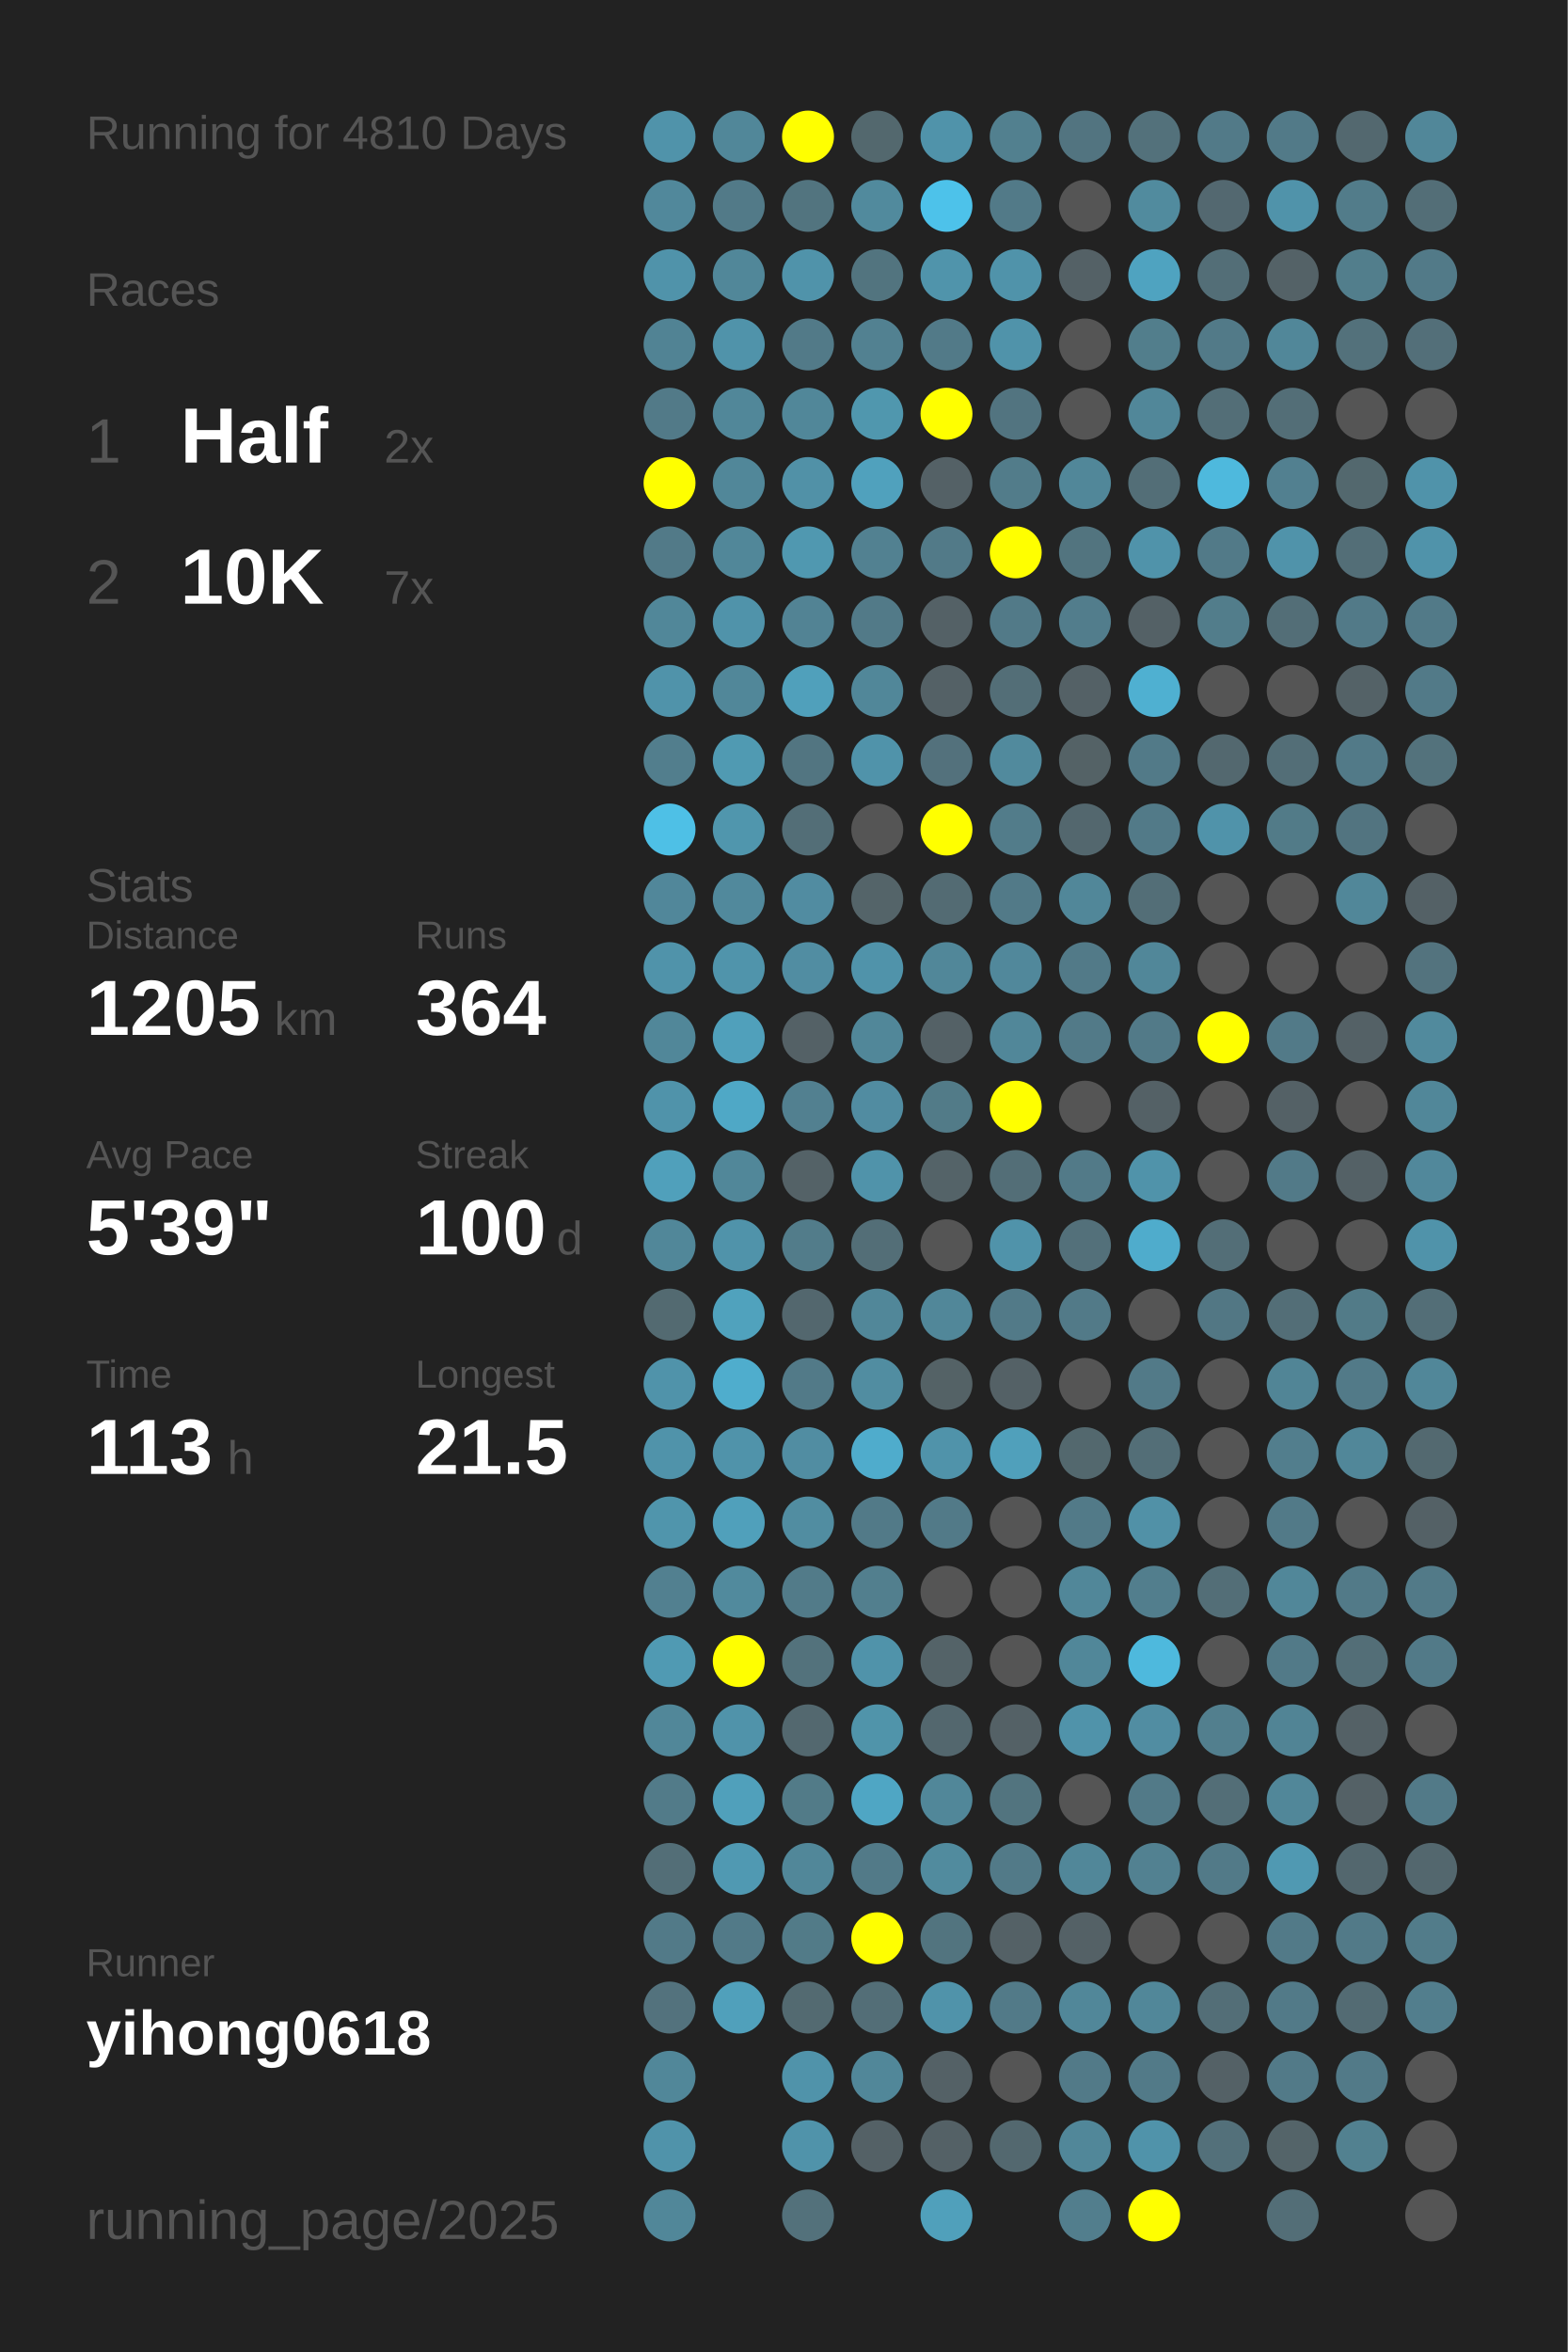
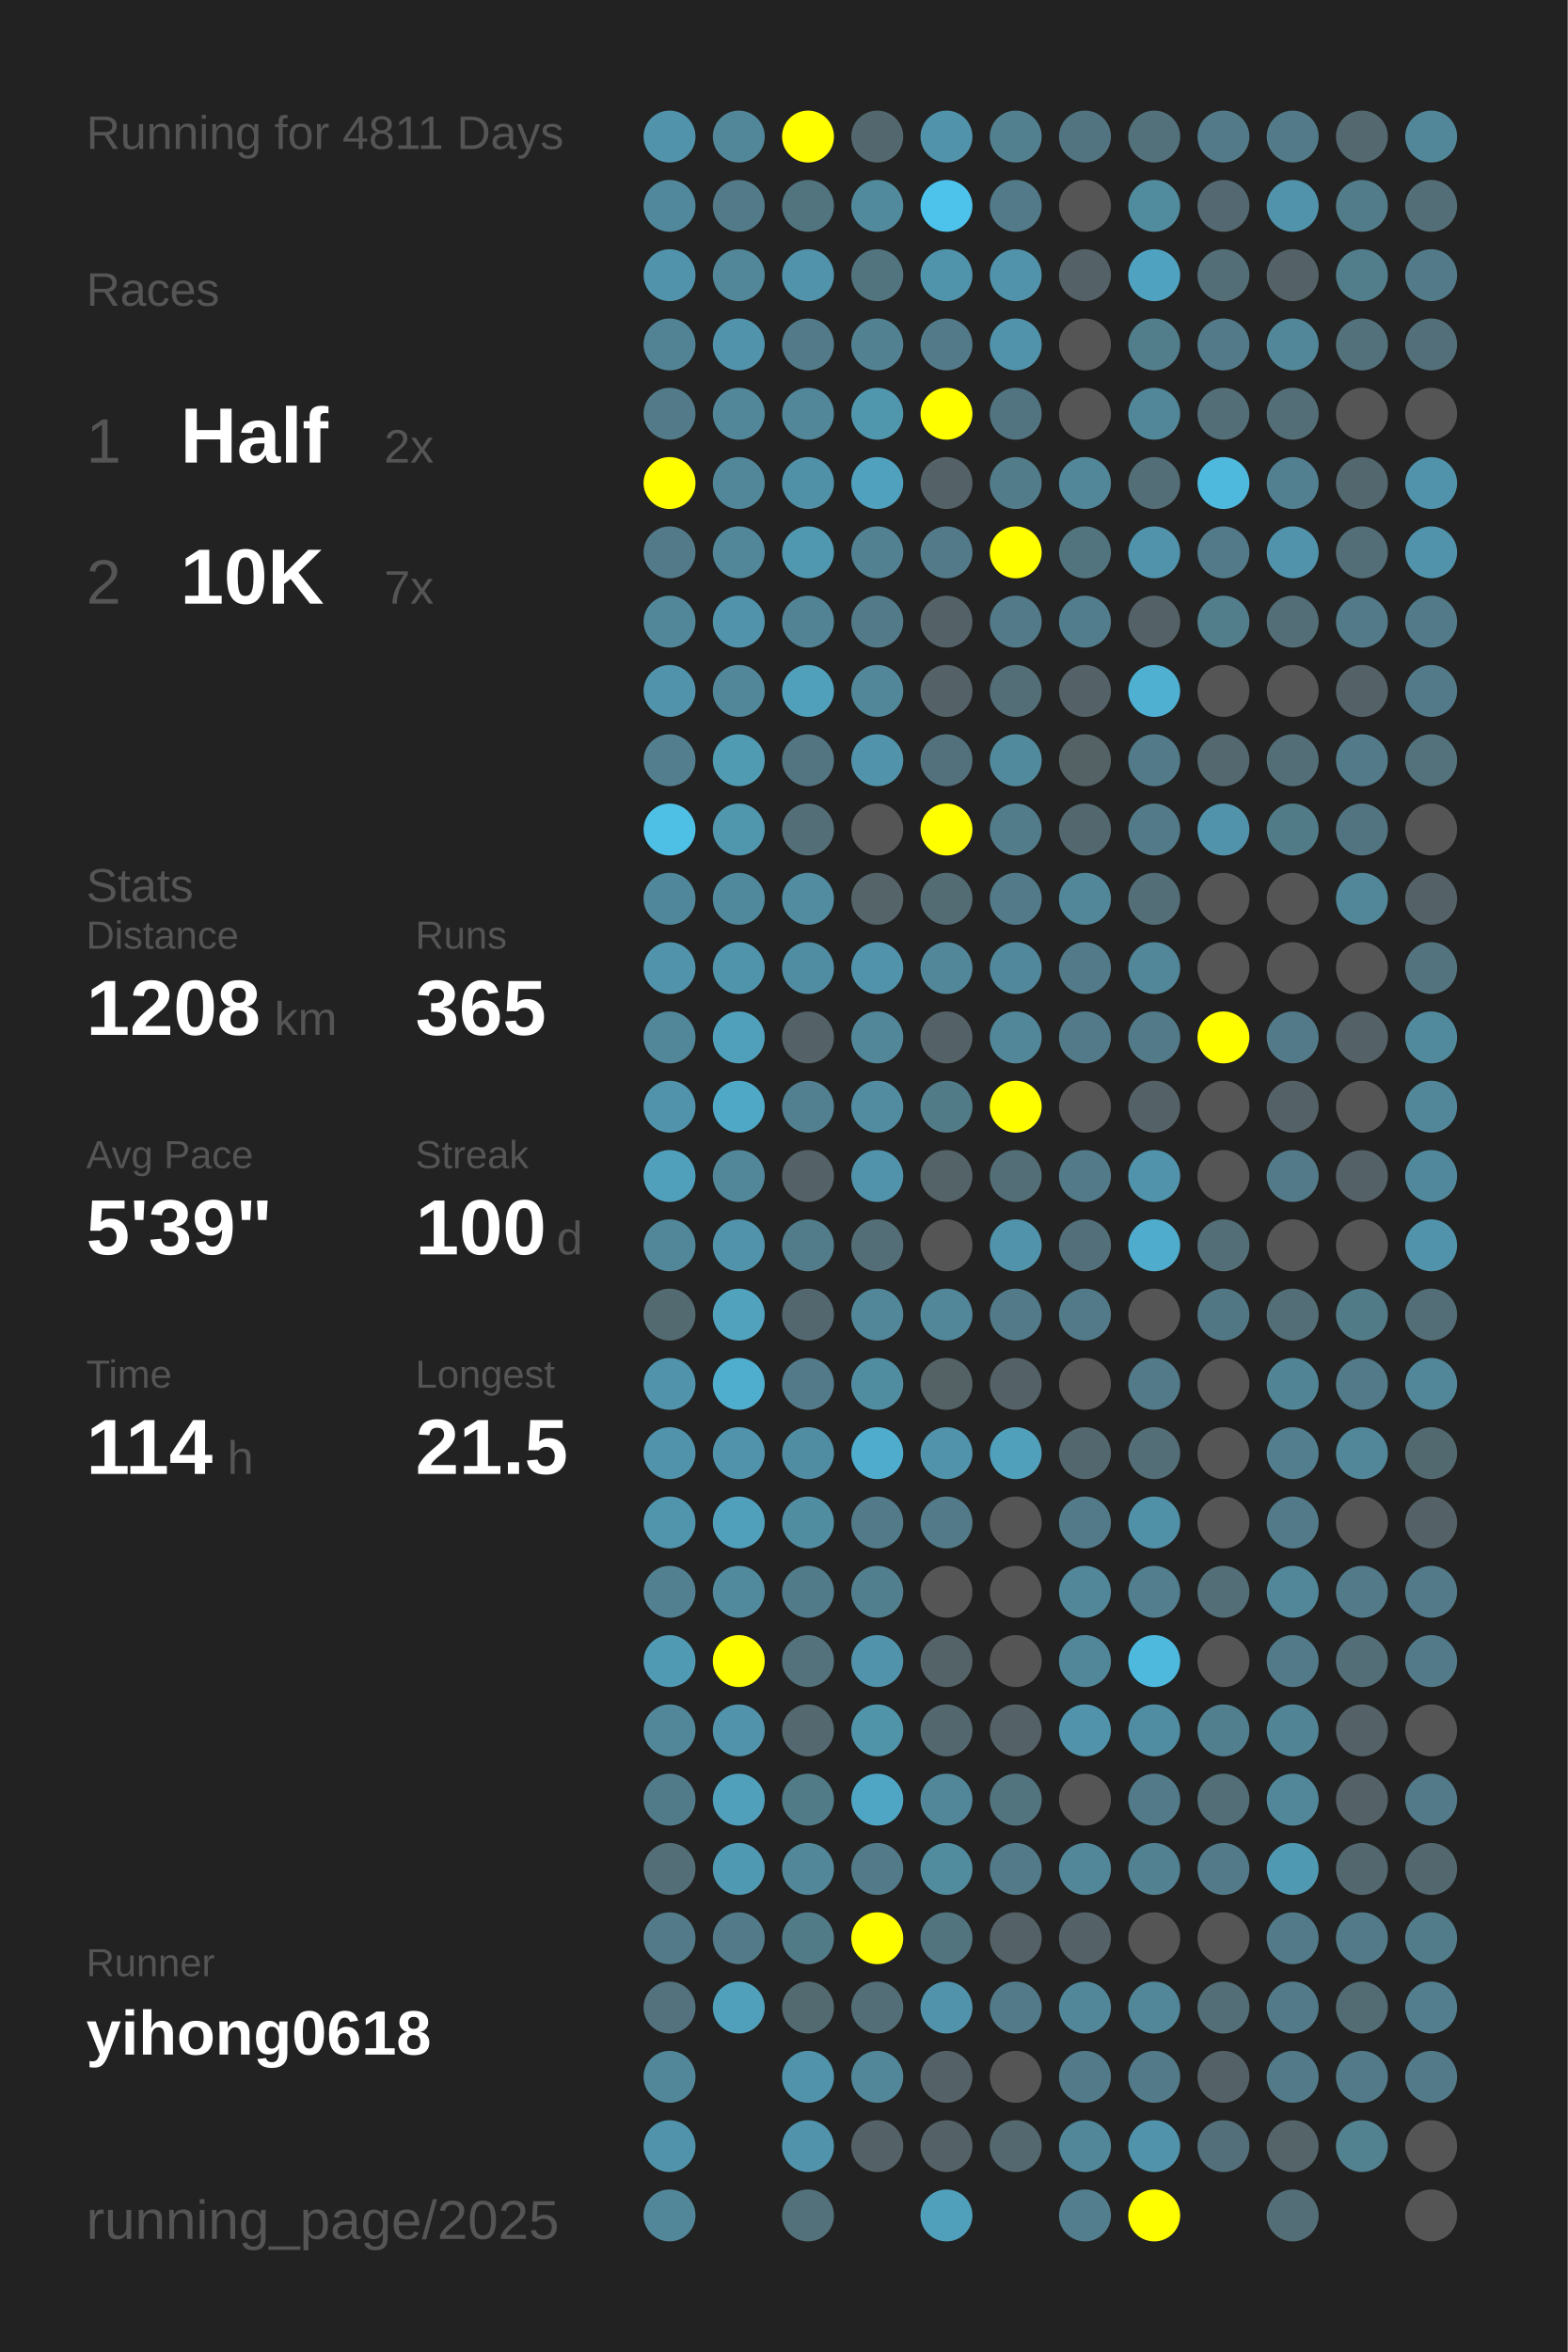
<svg xmlns="http://www.w3.org/2000/svg" baseProfile="full" height="300mm" version="1.1" viewBox="0,0,200,300" width="200mm">
  <defs />
  <rect fill="#222222" height="300" width="200" x="0" y="0" />
-   <text fill="#555555" style="font-size:6px; font-family:Arial;" x="11" y="19">Running for 4810 Days</text>
+   <text fill="#555555" style="font-size:6px; font-family:Arial;" x="11" y="19">Running for 4811 Days</text>
  <text fill="#555555" style="font-size:6px; font-family:Arial;" x="11" y="39">Races</text>
  <text fill="#555555" style="font-size:8px; font-family:Arial;" x="11" y="59">1</text>
  <text fill="#FFFFFF" style="font-size:10px; font-family:Arial; font-weight:bold;" x="23" y="59">Half</text>
  <text fill="#555555" style="font-size:6px; font-family:Arial;" x="49" y="59">2x</text>
  <text fill="#555555" style="font-size:8px; font-family:Arial;" x="11" y="77">2</text>
  <text fill="#FFFFFF" style="font-size:10px; font-family:Arial; font-weight:bold;" x="23" y="77">10K</text>
  <text fill="#555555" style="font-size:6px; font-family:Arial;" x="49" y="77">7x</text>
  <text fill="#555555" style="font-size:6px; font-family:Arial;" x="11" y="115">Stats</text>
  <text fill="#555555" style="font-size:5px; font-family:Arial;" x="11" y="121">Distance</text>
-   <text fill="#FFFFFF" style="font-size:10px; font-family:Arial; font-weight:bold;" x="11" y="132">1205</text>
+   <text fill="#FFFFFF" style="font-size:10px; font-family:Arial; font-weight:bold;" x="11" y="132">1208</text>
  <text fill="#555555" style="font-size:6px; font-family:Arial;" x="35" y="132">km</text>
  <text fill="#555555" style="font-size:5px; font-family:Arial;" x="53" y="121">Runs</text>
-   <text fill="#FFFFFF" style="font-size:10px; font-family:Arial; font-weight:bold;" x="53" y="132">364</text>
+   <text fill="#FFFFFF" style="font-size:10px; font-family:Arial; font-weight:bold;" x="53" y="132">365</text>
  <text fill="#555555" style="font-size:5px; font-family:Arial;" x="11" y="149">Avg Pace</text>
  <text fill="#FFFFFF" style="font-size:10px; font-family:Arial; font-weight:bold;" x="11" y="160">5'39"</text>
  <text fill="#555555" style="font-size:5px; font-family:Arial;" x="53" y="149">Streak</text>
  <text fill="#FFFFFF" style="font-size:10px; font-family:Arial; font-weight:bold;" x="53" y="160">100</text>
  <text fill="#555555" style="font-size:6px; font-family:Arial;" x="71" y="160">d</text>
  <text fill="#555555" style="font-size:5px; font-family:Arial;" x="11" y="177">Time</text>
-   <text fill="#FFFFFF" style="font-size:10px; font-family:Arial; font-weight:bold;" x="11" y="188">113</text>
+   <text fill="#FFFFFF" style="font-size:10px; font-family:Arial; font-weight:bold;" x="11" y="188">114</text>
  <text fill="#555555" style="font-size:6px; font-family:Arial;" x="29" y="188">h</text>
  <text fill="#555555" style="font-size:5px; font-family:Arial;" x="53" y="177">Longest</text>
  <text fill="#FFFFFF" style="font-size:10px; font-family:Arial; font-weight:bold;" x="53" y="188">21.5</text>
  <text fill="#555555" style="font-size:5px; font-family:Arial;" x="11" y="252.065">Runner</text>
  <text fill="#FFFFFF" style="font-size:8px; font-family:Arial; font-weight:bold;" x="11" y="262.065">yihong0618</text>
  <text fill="#555555" style="font-size:7px; font-family:Arial;" x="11" y="285.581">running_page/2025</text>
  <circle cx="85.417" cy="17.419" fill="#5093aa" r="3.312" />
  <circle cx="85.417" cy="26.258" fill="#51889b" r="3.312" />
  <circle cx="85.417" cy="35.097" fill="#5093aa" r="3.312" />
  <circle cx="85.417" cy="43.935" fill="#518394" r="3.312" />
  <circle cx="85.417" cy="52.774" fill="#527a88" r="3.312" />
  <circle cx="85.417" cy="61.613" fill="#FFFF00" r="3.312" />
  <circle cx="85.417" cy="70.452" fill="#527a88" r="3.312" />
  <circle cx="85.417" cy="79.29" fill="#518799" r="3.312" />
  <circle cx="85.417" cy="88.129" fill="#5093aa" r="3.312" />
  <circle cx="85.417" cy="96.968" fill="#527e8d" r="3.312" />
  <circle cx="85.417" cy="105.806" fill="#4ec0e6" r="3.312" />
  <circle cx="85.417" cy="114.645" fill="#51879a" r="3.312" />
  <circle cx="85.417" cy="123.484" fill="#5093aa" r="3.312" />
  <circle cx="85.417" cy="132.323" fill="#518799" r="3.312" />
  <circle cx="85.417" cy="141.161" fill="#5093aa" r="3.312" />
  <circle cx="85.417" cy="150" fill="#50a0bb" r="3.312" />
  <circle cx="85.417" cy="158.839" fill="#518799" r="3.312" />
  <circle cx="85.417" cy="167.677" fill="#536a71" r="3.312" />
  <circle cx="85.417" cy="176.516" fill="#5093aa" r="3.312" />
  <circle cx="85.417" cy="185.355" fill="#5093aa" r="3.312" />
  <circle cx="85.417" cy="194.194" fill="#5095ac" r="3.312" />
  <circle cx="85.417" cy="203.032" fill="#528090" r="3.312" />
  <circle cx="85.417" cy="211.871" fill="#509ab3" r="3.312" />
  <circle cx="85.417" cy="220.71" fill="#518799" r="3.312" />
  <circle cx="85.417" cy="229.548" fill="#527b89" r="3.312" />
  <circle cx="85.417" cy="238.387" fill="#536e77" r="3.312" />
  <circle cx="85.417" cy="247.226" fill="#527a88" r="3.312" />
  <circle cx="85.417" cy="256.065" fill="#53727d" r="3.312" />
  <circle cx="85.417" cy="264.903" fill="#518799" r="3.312" />
  <circle cx="85.417" cy="273.742" fill="#5093aa" r="3.312" />
  <circle cx="85.417" cy="282.581" fill="#518799" r="3.312" />
  <circle cx="94.25" cy="17.419" fill="#518799" r="3.312" />
  <circle cx="94.25" cy="26.258" fill="#527a88" r="3.312" />
  <circle cx="94.25" cy="35.097" fill="#518799" r="3.312" />
  <circle cx="94.25" cy="43.935" fill="#5093aa" r="3.312" />
  <circle cx="94.25" cy="52.774" fill="#518799" r="3.312" />
  <circle cx="94.25" cy="61.613" fill="#518799" r="3.312" />
  <circle cx="94.25" cy="70.452" fill="#518799" r="3.312" />
  <circle cx="94.25" cy="79.29" fill="#5093aa" r="3.312" />
  <circle cx="94.25" cy="88.129" fill="#518799" r="3.312" />
  <circle cx="94.25" cy="96.968" fill="#509ab2" r="3.312" />
  <circle cx="94.25" cy="105.806" fill="#5096ad" r="3.312" />
  <circle cx="94.25" cy="114.645" fill="#51899c" r="3.312" />
  <circle cx="94.25" cy="123.484" fill="#5094ab" r="3.312" />
  <circle cx="94.25" cy="132.323" fill="#50a0bb" r="3.312" />
  <circle cx="94.25" cy="141.161" fill="#4fa8c6" r="3.312" />
  <circle cx="94.25" cy="150" fill="#518799" r="3.312" />
  <circle cx="94.25" cy="158.839" fill="#5093aa" r="3.312" />
  <circle cx="94.25" cy="167.677" fill="#50a2bd" r="3.312" />
  <circle cx="94.25" cy="176.516" fill="#4fadcd" r="3.312" />
  <circle cx="94.25" cy="185.355" fill="#5093aa" r="3.312" />
  <circle cx="94.25" cy="194.194" fill="#50a0bb" r="3.312" />
  <circle cx="94.25" cy="203.032" fill="#518a9d" r="3.312" />
  <circle cx="94.25" cy="211.871" fill="#FFFF00" r="3.312" />
  <circle cx="94.25" cy="220.71" fill="#5093aa" r="3.312" />
  <circle cx="94.25" cy="229.548" fill="#50a0bb" r="3.312" />
  <circle cx="94.25" cy="238.387" fill="#5099b2" r="3.312" />
  <circle cx="94.25" cy="247.226" fill="#527a88" r="3.312" />
  <circle cx="94.25" cy="256.065" fill="#50a0bb" r="3.312" />
  <circle cx="103.083" cy="17.419" fill="#FFFF00" r="3.312" />
  <circle cx="103.083" cy="26.258" fill="#52747f" r="3.312" />
  <circle cx="103.083" cy="35.097" fill="#5093aa" r="3.312" />
  <circle cx="103.083" cy="43.935" fill="#527a88" r="3.312" />
  <circle cx="103.083" cy="52.774" fill="#518799" r="3.312" />
  <circle cx="103.083" cy="61.613" fill="#5191a7" r="3.312" />
  <circle cx="103.083" cy="70.452" fill="#5098b0" r="3.312" />
  <circle cx="103.083" cy="79.29" fill="#528394" r="3.312" />
  <circle cx="103.083" cy="88.129" fill="#50a0bb" r="3.312" />
  <circle cx="103.083" cy="96.968" fill="#527581" r="3.312" />
  <circle cx="103.083" cy="105.806" fill="#536e77" r="3.312" />
  <circle cx="103.083" cy="114.645" fill="#518ca1" r="3.312" />
  <circle cx="103.083" cy="123.484" fill="#518da2" r="3.312" />
  <circle cx="103.083" cy="132.323" fill="#546166" r="3.312" />
  <circle cx="103.083" cy="141.161" fill="#528090" r="3.312" />
  <circle cx="103.083" cy="150" fill="#546267" r="3.312" />
  <circle cx="103.083" cy="158.839" fill="#527c8a" r="3.312" />
  <circle cx="103.083" cy="167.677" fill="#53676e" r="3.312" />
  <circle cx="103.083" cy="176.516" fill="#527a88" r="3.312" />
  <circle cx="103.083" cy="185.355" fill="#518da2" r="3.312" />
  <circle cx="103.083" cy="194.194" fill="#518da1" r="3.312" />
  <circle cx="103.083" cy="203.032" fill="#527b89" r="3.312" />
  <circle cx="103.083" cy="211.871" fill="#53727c" r="3.312" />
  <circle cx="103.083" cy="220.71" fill="#53686f" r="3.312" />
  <circle cx="103.083" cy="229.548" fill="#527b88" r="3.312" />
  <circle cx="103.083" cy="238.387" fill="#518799" r="3.312" />
  <circle cx="103.083" cy="247.226" fill="#527b88" r="3.312" />
  <circle cx="103.083" cy="256.065" fill="#536a71" r="3.312" />
  <circle cx="103.083" cy="264.903" fill="#5093aa" r="3.312" />
  <circle cx="103.083" cy="273.742" fill="#5093aa" r="3.312" />
  <circle cx="103.083" cy="282.581" fill="#53717b" r="3.312" />
  <circle cx="111.917" cy="17.419" fill="#53686e" r="3.312" />
  <circle cx="111.917" cy="26.258" fill="#518a9d" r="3.312" />
  <circle cx="111.917" cy="35.097" fill="#52747f" r="3.312" />
  <circle cx="111.917" cy="43.935" fill="#528191" r="3.312" />
  <circle cx="111.917" cy="52.774" fill="#5097ae" r="3.312" />
  <circle cx="111.917" cy="61.613" fill="#50a1bd" r="3.312" />
  <circle cx="111.917" cy="70.452" fill="#528191" r="3.312" />
  <circle cx="111.917" cy="79.29" fill="#527a88" r="3.312" />
  <circle cx="111.917" cy="88.129" fill="#518799" r="3.312" />
  <circle cx="111.917" cy="96.968" fill="#5093aa" r="3.312" />
  <circle cx="111.917" cy="105.806" fill="#555555" r="3.312" />
  <circle cx="111.917" cy="114.645" fill="#546469" r="3.312" />
  <circle cx="111.917" cy="123.484" fill="#5093aa" r="3.312" />
  <circle cx="111.917" cy="132.323" fill="#518799" r="3.312" />
  <circle cx="111.917" cy="141.161" fill="#518ca1" r="3.312" />
  <circle cx="111.917" cy="150" fill="#5093aa" r="3.312" />
  <circle cx="111.917" cy="158.839" fill="#536e77" r="3.312" />
  <circle cx="111.917" cy="167.677" fill="#518799" r="3.312" />
  <circle cx="111.917" cy="176.516" fill="#518da1" r="3.312" />
  <circle cx="111.917" cy="185.355" fill="#4faccc" r="3.312" />
  <circle cx="111.917" cy="194.194" fill="#527a88" r="3.312" />
  <circle cx="111.917" cy="203.032" fill="#527f8e" r="3.312" />
  <circle cx="111.917" cy="211.871" fill="#5093aa" r="3.312" />
  <circle cx="111.917" cy="220.71" fill="#5094aa" r="3.312" />
  <circle cx="111.917" cy="229.548" fill="#4fa6c4" r="3.312" />
  <circle cx="111.917" cy="238.387" fill="#527a88" r="3.312" />
  <circle cx="111.917" cy="247.226" fill="#FFFF00" r="3.312" />
  <circle cx="111.917" cy="256.065" fill="#536e77" r="3.312" />
  <circle cx="111.917" cy="264.903" fill="#518799" r="3.312" />
  <circle cx="111.917" cy="273.742" fill="#546166" r="3.312" />
  <circle cx="120.75" cy="17.419" fill="#5093aa" r="3.312" />
  <circle cx="120.75" cy="26.258" fill="#4dc2ea" r="3.312" />
  <circle cx="120.75" cy="35.097" fill="#5094ab" r="3.312" />
  <circle cx="120.75" cy="43.935" fill="#527a88" r="3.312" />
  <circle cx="120.75" cy="52.774" fill="#FFFF00" r="3.312" />
  <circle cx="120.75" cy="61.613" fill="#546166" r="3.312" />
  <circle cx="120.75" cy="70.452" fill="#527a88" r="3.312" />
  <circle cx="120.75" cy="79.29" fill="#546166" r="3.312" />
  <circle cx="120.75" cy="88.129" fill="#546166" r="3.312" />
  <circle cx="120.75" cy="96.968" fill="#53717c" r="3.312" />
  <circle cx="120.75" cy="105.806" fill="#FFFF00" r="3.312" />
  <circle cx="120.75" cy="114.645" fill="#536b73" r="3.312" />
  <circle cx="120.75" cy="123.484" fill="#518799" r="3.312" />
  <circle cx="120.75" cy="132.323" fill="#546166" r="3.312" />
  <circle cx="120.75" cy="141.161" fill="#527b88" r="3.312" />
  <circle cx="120.75" cy="150" fill="#546368" r="3.312" />
  <circle cx="120.75" cy="158.839" fill="#555555" r="3.312" />
  <circle cx="120.75" cy="167.677" fill="#518799" r="3.312" />
  <circle cx="120.75" cy="176.516" fill="#546266" r="3.312" />
  <circle cx="120.75" cy="185.355" fill="#5093aa" r="3.312" />
  <circle cx="120.75" cy="194.194" fill="#527a88" r="3.312" />
  <circle cx="120.75" cy="203.032" fill="#555555" r="3.312" />
  <circle cx="120.75" cy="211.871" fill="#546368" r="3.312" />
  <circle cx="120.75" cy="220.71" fill="#53676e" r="3.312" />
  <circle cx="120.75" cy="229.548" fill="#518799" r="3.312" />
  <circle cx="120.75" cy="238.387" fill="#518b9e" r="3.312" />
  <circle cx="120.75" cy="247.226" fill="#52747f" r="3.312" />
  <circle cx="120.75" cy="256.065" fill="#5093aa" r="3.312" />
  <circle cx="120.75" cy="264.903" fill="#546166" r="3.312" />
  <circle cx="120.75" cy="273.742" fill="#546166" r="3.312" />
  <circle cx="120.75" cy="282.581" fill="#50a0bb" r="3.312" />
  <circle cx="129.583" cy="17.419" fill="#52808f" r="3.312" />
  <circle cx="129.583" cy="26.258" fill="#527a88" r="3.312" />
  <circle cx="129.583" cy="35.097" fill="#5093aa" r="3.312" />
  <circle cx="129.583" cy="43.935" fill="#5093aa" r="3.312" />
  <circle cx="129.583" cy="52.774" fill="#527480" r="3.312" />
  <circle cx="129.583" cy="61.613" fill="#527c8a" r="3.312" />
  <circle cx="129.583" cy="70.452" fill="#FFFF00" r="3.312" />
  <circle cx="129.583" cy="79.29" fill="#527a88" r="3.312" />
  <circle cx="129.583" cy="88.129" fill="#536e77" r="3.312" />
  <circle cx="129.583" cy="96.968" fill="#518a9d" r="3.312" />
  <circle cx="129.583" cy="105.806" fill="#527c8a" r="3.312" />
  <circle cx="129.583" cy="114.645" fill="#527a88" r="3.312" />
  <circle cx="129.583" cy="123.484" fill="#51889b" r="3.312" />
  <circle cx="129.583" cy="132.323" fill="#518799" r="3.312" />
  <circle cx="129.583" cy="141.161" fill="#FFFF00" r="3.312" />
  <circle cx="129.583" cy="150" fill="#536e77" r="3.312" />
  <circle cx="129.583" cy="158.839" fill="#5093aa" r="3.312" />
  <circle cx="129.583" cy="167.677" fill="#527a88" r="3.312" />
  <circle cx="129.583" cy="176.516" fill="#546166" r="3.312" />
  <circle cx="129.583" cy="185.355" fill="#50a0bb" r="3.312" />
  <circle cx="129.583" cy="194.194" fill="#555555" r="3.312" />
  <circle cx="129.583" cy="203.032" fill="#555555" r="3.312" />
  <circle cx="129.583" cy="211.871" fill="#555555" r="3.312" />
  <circle cx="129.583" cy="220.71" fill="#546166" r="3.312" />
  <circle cx="129.583" cy="229.548" fill="#52747f" r="3.312" />
  <circle cx="129.583" cy="238.387" fill="#527a88" r="3.312" />
  <circle cx="129.583" cy="247.226" fill="#546166" r="3.312" />
  <circle cx="129.583" cy="256.065" fill="#527a88" r="3.312" />
  <circle cx="129.583" cy="264.903" fill="#555555" r="3.312" />
  <circle cx="129.583" cy="273.742" fill="#53686f" r="3.312" />
  <circle cx="138.417" cy="17.419" fill="#527480" r="3.312" />
  <circle cx="138.417" cy="26.258" fill="#555555" r="3.312" />
  <circle cx="138.417" cy="35.097" fill="#546166" r="3.312" />
  <circle cx="138.417" cy="43.935" fill="#555555" r="3.312" />
  <circle cx="138.417" cy="52.774" fill="#555555" r="3.312" />
  <circle cx="138.417" cy="61.613" fill="#518799" r="3.312" />
  <circle cx="138.417" cy="70.452" fill="#52747f" r="3.312" />
  <circle cx="138.417" cy="79.29" fill="#527d8c" r="3.312" />
  <circle cx="138.417" cy="88.129" fill="#546166" r="3.312" />
  <circle cx="138.417" cy="96.968" fill="#546266" r="3.312" />
  <circle cx="138.417" cy="105.806" fill="#53676e" r="3.312" />
  <circle cx="138.417" cy="114.645" fill="#518799" r="3.312" />
  <circle cx="138.417" cy="123.484" fill="#527a88" r="3.312" />
  <circle cx="138.417" cy="132.323" fill="#527a88" r="3.312" />
  <circle cx="138.417" cy="141.161" fill="#555555" r="3.312" />
  <circle cx="138.417" cy="150" fill="#527a88" r="3.312" />
  <circle cx="138.417" cy="158.839" fill="#53707a" r="3.312" />
  <circle cx="138.417" cy="167.677" fill="#527a88" r="3.312" />
  <circle cx="138.417" cy="176.516" fill="#555555" r="3.312" />
  <circle cx="138.417" cy="185.355" fill="#53686e" r="3.312" />
  <circle cx="138.417" cy="194.194" fill="#527a88" r="3.312" />
  <circle cx="138.417" cy="203.032" fill="#518799" r="3.312" />
  <circle cx="138.417" cy="211.871" fill="#518799" r="3.312" />
  <circle cx="138.417" cy="220.71" fill="#5093aa" r="3.312" />
  <circle cx="138.417" cy="229.548" fill="#555555" r="3.312" />
  <circle cx="138.417" cy="238.387" fill="#518799" r="3.312" />
  <circle cx="138.417" cy="247.226" fill="#546166" r="3.312" />
  <circle cx="138.417" cy="256.065" fill="#518799" r="3.312" />
  <circle cx="138.417" cy="264.903" fill="#527a88" r="3.312" />
  <circle cx="138.417" cy="273.742" fill="#518799" r="3.312" />
  <circle cx="138.417" cy="282.581" fill="#527e8d" r="3.312" />
  <circle cx="147.25" cy="17.419" fill="#53717b" r="3.312" />
  <circle cx="147.25" cy="26.258" fill="#518b9e" r="3.312" />
  <circle cx="147.25" cy="35.097" fill="#4fa3c0" r="3.312" />
  <circle cx="147.25" cy="43.935" fill="#527e8c" r="3.312" />
  <circle cx="147.25" cy="52.774" fill="#518799" r="3.312" />
  <circle cx="147.25" cy="61.613" fill="#536e77" r="3.312" />
  <circle cx="147.25" cy="70.452" fill="#5093aa" r="3.312" />
  <circle cx="147.25" cy="79.29" fill="#546166" r="3.312" />
  <circle cx="147.25" cy="88.129" fill="#4fb0d1" r="3.312" />
  <circle cx="147.25" cy="96.968" fill="#527a88" r="3.312" />
  <circle cx="147.25" cy="105.806" fill="#527a88" r="3.312" />
  <circle cx="147.25" cy="114.645" fill="#536e77" r="3.312" />
  <circle cx="147.25" cy="123.484" fill="#518799" r="3.312" />
  <circle cx="147.25" cy="132.323" fill="#527a88" r="3.312" />
  <circle cx="147.25" cy="141.161" fill="#546166" r="3.312" />
  <circle cx="147.25" cy="150" fill="#5093aa" r="3.312" />
  <circle cx="147.25" cy="158.839" fill="#4faccc" r="3.312" />
  <circle cx="147.25" cy="167.677" fill="#555555" r="3.312" />
  <circle cx="147.25" cy="176.516" fill="#527a88" r="3.312" />
  <circle cx="147.25" cy="185.355" fill="#536e77" r="3.312" />
  <circle cx="147.25" cy="194.194" fill="#5191a7" r="3.312" />
  <circle cx="147.25" cy="203.032" fill="#527e8d" r="3.312" />
  <circle cx="147.25" cy="211.871" fill="#4eb9dd" r="3.312" />
  <circle cx="147.25" cy="220.71" fill="#518da2" r="3.312" />
  <circle cx="147.25" cy="229.548" fill="#527a88" r="3.312" />
  <circle cx="147.25" cy="238.387" fill="#528191" r="3.312" />
  <circle cx="147.25" cy="247.226" fill="#555555" r="3.312" />
  <circle cx="147.25" cy="256.065" fill="#518799" r="3.312" />
  <circle cx="147.25" cy="264.903" fill="#527a88" r="3.312" />
  <circle cx="147.25" cy="273.742" fill="#5093aa" r="3.312" />
  <circle cx="147.25" cy="282.581" fill="#FFFF00" r="3.312" />
  <circle cx="156.083" cy="17.419" fill="#527a88" r="3.312" />
  <circle cx="156.083" cy="26.258" fill="#536870" r="3.312" />
  <circle cx="156.083" cy="35.097" fill="#536e77" r="3.312" />
  <circle cx="156.083" cy="43.935" fill="#527a88" r="3.312" />
  <circle cx="156.083" cy="52.774" fill="#536e77" r="3.312" />
  <circle cx="156.083" cy="61.613" fill="#4eb9dd" r="3.312" />
  <circle cx="156.083" cy="70.452" fill="#527a88" r="3.312" />
  <circle cx="156.083" cy="79.29" fill="#527d8b" r="3.312" />
  <circle cx="156.083" cy="88.129" fill="#555555" r="3.312" />
  <circle cx="156.083" cy="96.968" fill="#53686f" r="3.312" />
  <circle cx="156.083" cy="105.806" fill="#5093aa" r="3.312" />
  <circle cx="156.083" cy="114.645" fill="#555555" r="3.312" />
  <circle cx="156.083" cy="123.484" fill="#555555" r="3.312" />
  <circle cx="156.083" cy="132.323" fill="#FFFF00" r="3.312" />
  <circle cx="156.083" cy="141.161" fill="#555555" r="3.312" />
  <circle cx="156.083" cy="150" fill="#555555" r="3.312" />
  <circle cx="156.083" cy="158.839" fill="#536e77" r="3.312" />
  <circle cx="156.083" cy="167.677" fill="#527784" r="3.312" />
  <circle cx="156.083" cy="176.516" fill="#555555" r="3.312" />
  <circle cx="156.083" cy="185.355" fill="#555555" r="3.312" />
  <circle cx="156.083" cy="194.194" fill="#555555" r="3.312" />
  <circle cx="156.083" cy="203.032" fill="#536e77" r="3.312" />
  <circle cx="156.083" cy="211.871" fill="#555555" r="3.312" />
  <circle cx="156.083" cy="220.71" fill="#527f8e" r="3.312" />
  <circle cx="156.083" cy="229.548" fill="#536e77" r="3.312" />
  <circle cx="156.083" cy="238.387" fill="#527a88" r="3.312" />
  <circle cx="156.083" cy="247.226" fill="#555555" r="3.312" />
  <circle cx="156.083" cy="256.065" fill="#536e77" r="3.312" />
  <circle cx="156.083" cy="264.903" fill="#546166" r="3.312" />
  <circle cx="156.083" cy="273.742" fill="#53707a" r="3.312" />
  <circle cx="164.917" cy="17.419" fill="#527a88" r="3.312" />
  <circle cx="164.917" cy="26.258" fill="#5093aa" r="3.312" />
  <circle cx="164.917" cy="35.097" fill="#546267" r="3.312" />
  <circle cx="164.917" cy="43.935" fill="#518799" r="3.312" />
  <circle cx="164.917" cy="52.774" fill="#536e77" r="3.312" />
  <circle cx="164.917" cy="61.613" fill="#528090" r="3.312" />
  <circle cx="164.917" cy="70.452" fill="#5093aa" r="3.312" />
  <circle cx="164.917" cy="79.29" fill="#536e77" r="3.312" />
  <circle cx="164.917" cy="88.129" fill="#555555" r="3.312" />
  <circle cx="164.917" cy="96.968" fill="#536e77" r="3.312" />
  <circle cx="164.917" cy="105.806" fill="#527b88" r="3.312" />
  <circle cx="164.917" cy="114.645" fill="#555555" r="3.312" />
  <circle cx="164.917" cy="123.484" fill="#555555" r="3.312" />
  <circle cx="164.917" cy="132.323" fill="#527a88" r="3.312" />
  <circle cx="164.917" cy="141.161" fill="#546166" r="3.312" />
  <circle cx="164.917" cy="150" fill="#527a88" r="3.312" />
  <circle cx="164.917" cy="158.839" fill="#555555" r="3.312" />
  <circle cx="164.917" cy="167.677" fill="#536e77" r="3.312" />
  <circle cx="164.917" cy="176.516" fill="#518596" r="3.312" />
  <circle cx="164.917" cy="185.355" fill="#527e8d" r="3.312" />
  <circle cx="164.917" cy="194.194" fill="#527a88" r="3.312" />
  <circle cx="164.917" cy="203.032" fill="#518799" r="3.312" />
  <circle cx="164.917" cy="211.871" fill="#527a88" r="3.312" />
  <circle cx="164.917" cy="220.71" fill="#518495" r="3.312" />
  <circle cx="164.917" cy="229.548" fill="#518799" r="3.312" />
  <circle cx="164.917" cy="238.387" fill="#5099b2" r="3.312" />
  <circle cx="164.917" cy="247.226" fill="#527a88" r="3.312" />
  <circle cx="164.917" cy="256.065" fill="#527a88" r="3.312" />
  <circle cx="164.917" cy="264.903" fill="#527a88" r="3.312" />
  <circle cx="164.917" cy="273.742" fill="#546469" r="3.312" />
  <circle cx="164.917" cy="282.581" fill="#536e77" r="3.312" />
  <circle cx="173.75" cy="17.419" fill="#53686f" r="3.312" />
  <circle cx="173.75" cy="26.258" fill="#527c8a" r="3.312" />
  <circle cx="173.75" cy="35.097" fill="#527e8c" r="3.312" />
  <circle cx="173.75" cy="43.935" fill="#53717b" r="3.312" />
  <circle cx="173.75" cy="52.774" fill="#555555" r="3.312" />
  <circle cx="173.75" cy="61.613" fill="#53686e" r="3.312" />
  <circle cx="173.75" cy="70.452" fill="#536e77" r="3.312" />
  <circle cx="173.75" cy="79.29" fill="#527a88" r="3.312" />
  <circle cx="173.75" cy="88.129" fill="#546267" r="3.312" />
  <circle cx="173.75" cy="96.968" fill="#527a88" r="3.312" />
  <circle cx="173.75" cy="105.806" fill="#527480" r="3.312" />
  <circle cx="173.75" cy="114.645" fill="#518799" r="3.312" />
  <circle cx="173.75" cy="123.484" fill="#555555" r="3.312" />
  <circle cx="173.75" cy="132.323" fill="#546166" r="3.312" />
  <circle cx="173.75" cy="141.161" fill="#555555" r="3.312" />
  <circle cx="173.75" cy="150" fill="#546166" r="3.312" />
  <circle cx="173.75" cy="158.839" fill="#555555" r="3.312" />
  <circle cx="173.75" cy="167.677" fill="#527b88" r="3.312" />
  <circle cx="173.75" cy="176.516" fill="#527a88" r="3.312" />
  <circle cx="173.75" cy="185.355" fill="#518799" r="3.312" />
  <circle cx="173.75" cy="194.194" fill="#555555" r="3.312" />
  <circle cx="173.75" cy="203.032" fill="#527a88" r="3.312" />
  <circle cx="173.75" cy="211.871" fill="#536e77" r="3.312" />
  <circle cx="173.75" cy="220.71" fill="#546166" r="3.312" />
  <circle cx="173.75" cy="229.548" fill="#546166" r="3.312" />
  <circle cx="173.75" cy="238.387" fill="#53676e" r="3.312" />
  <circle cx="173.75" cy="247.226" fill="#527a88" r="3.312" />
  <circle cx="173.75" cy="256.065" fill="#536b73" r="3.312" />
  <circle cx="173.75" cy="264.903" fill="#527a88" r="3.312" />
  <circle cx="173.75" cy="273.742" fill="#528190" r="3.312" />
  <circle cx="182.583" cy="17.419" fill="#518799" r="3.312" />
  <circle cx="182.583" cy="26.258" fill="#536e77" r="3.312" />
  <circle cx="182.583" cy="35.097" fill="#527a88" r="3.312" />
  <circle cx="182.583" cy="43.935" fill="#536f79" r="3.312" />
  <circle cx="182.583" cy="52.774" fill="#555555" r="3.312" />
  <circle cx="182.583" cy="61.613" fill="#5093aa" r="3.312" />
  <circle cx="182.583" cy="70.452" fill="#5093aa" r="3.312" />
  <circle cx="182.583" cy="79.29" fill="#527a88" r="3.312" />
  <circle cx="182.583" cy="88.129" fill="#527a88" r="3.312" />
  <circle cx="182.583" cy="96.968" fill="#53727c" r="3.312" />
  <circle cx="182.583" cy="105.806" fill="#555555" r="3.312" />
  <circle cx="182.583" cy="114.645" fill="#546166" r="3.312" />
  <circle cx="182.583" cy="123.484" fill="#53737e" r="3.312" />
  <circle cx="182.583" cy="132.323" fill="#518a9d" r="3.312" />
  <circle cx="182.583" cy="141.161" fill="#518799" r="3.312" />
  <circle cx="182.583" cy="150" fill="#51889b" r="3.312" />
  <circle cx="182.583" cy="158.839" fill="#5093aa" r="3.312" />
  <circle cx="182.583" cy="167.677" fill="#536e77" r="3.312" />
  <circle cx="182.583" cy="176.516" fill="#518799" r="3.312" />
  <circle cx="182.583" cy="185.355" fill="#536970" r="3.312" />
  <circle cx="182.583" cy="194.194" fill="#546166" r="3.312" />
  <circle cx="182.583" cy="203.032" fill="#527a88" r="3.312" />
  <circle cx="182.583" cy="211.871" fill="#527a88" r="3.312" />
  <circle cx="182.583" cy="220.71" fill="#555555" r="3.312" />
  <circle cx="182.583" cy="229.548" fill="#527a88" r="3.312" />
  <circle cx="182.583" cy="238.387" fill="#53676e" r="3.312" />
  <circle cx="182.583" cy="247.226" fill="#527c8a" r="3.312" />
  <circle cx="182.583" cy="256.065" fill="#527e8d" r="3.312" />
-   <circle cx="182.583" cy="264.903" fill="#555555" r="3.312" />
+   <circle cx="182.583" cy="264.903" fill="#527a88" r="3.312" />
  <circle cx="182.583" cy="273.742" fill="#555555" r="3.312" />
  <circle cx="182.583" cy="282.581" fill="#555555" r="3.312" />
</svg>
